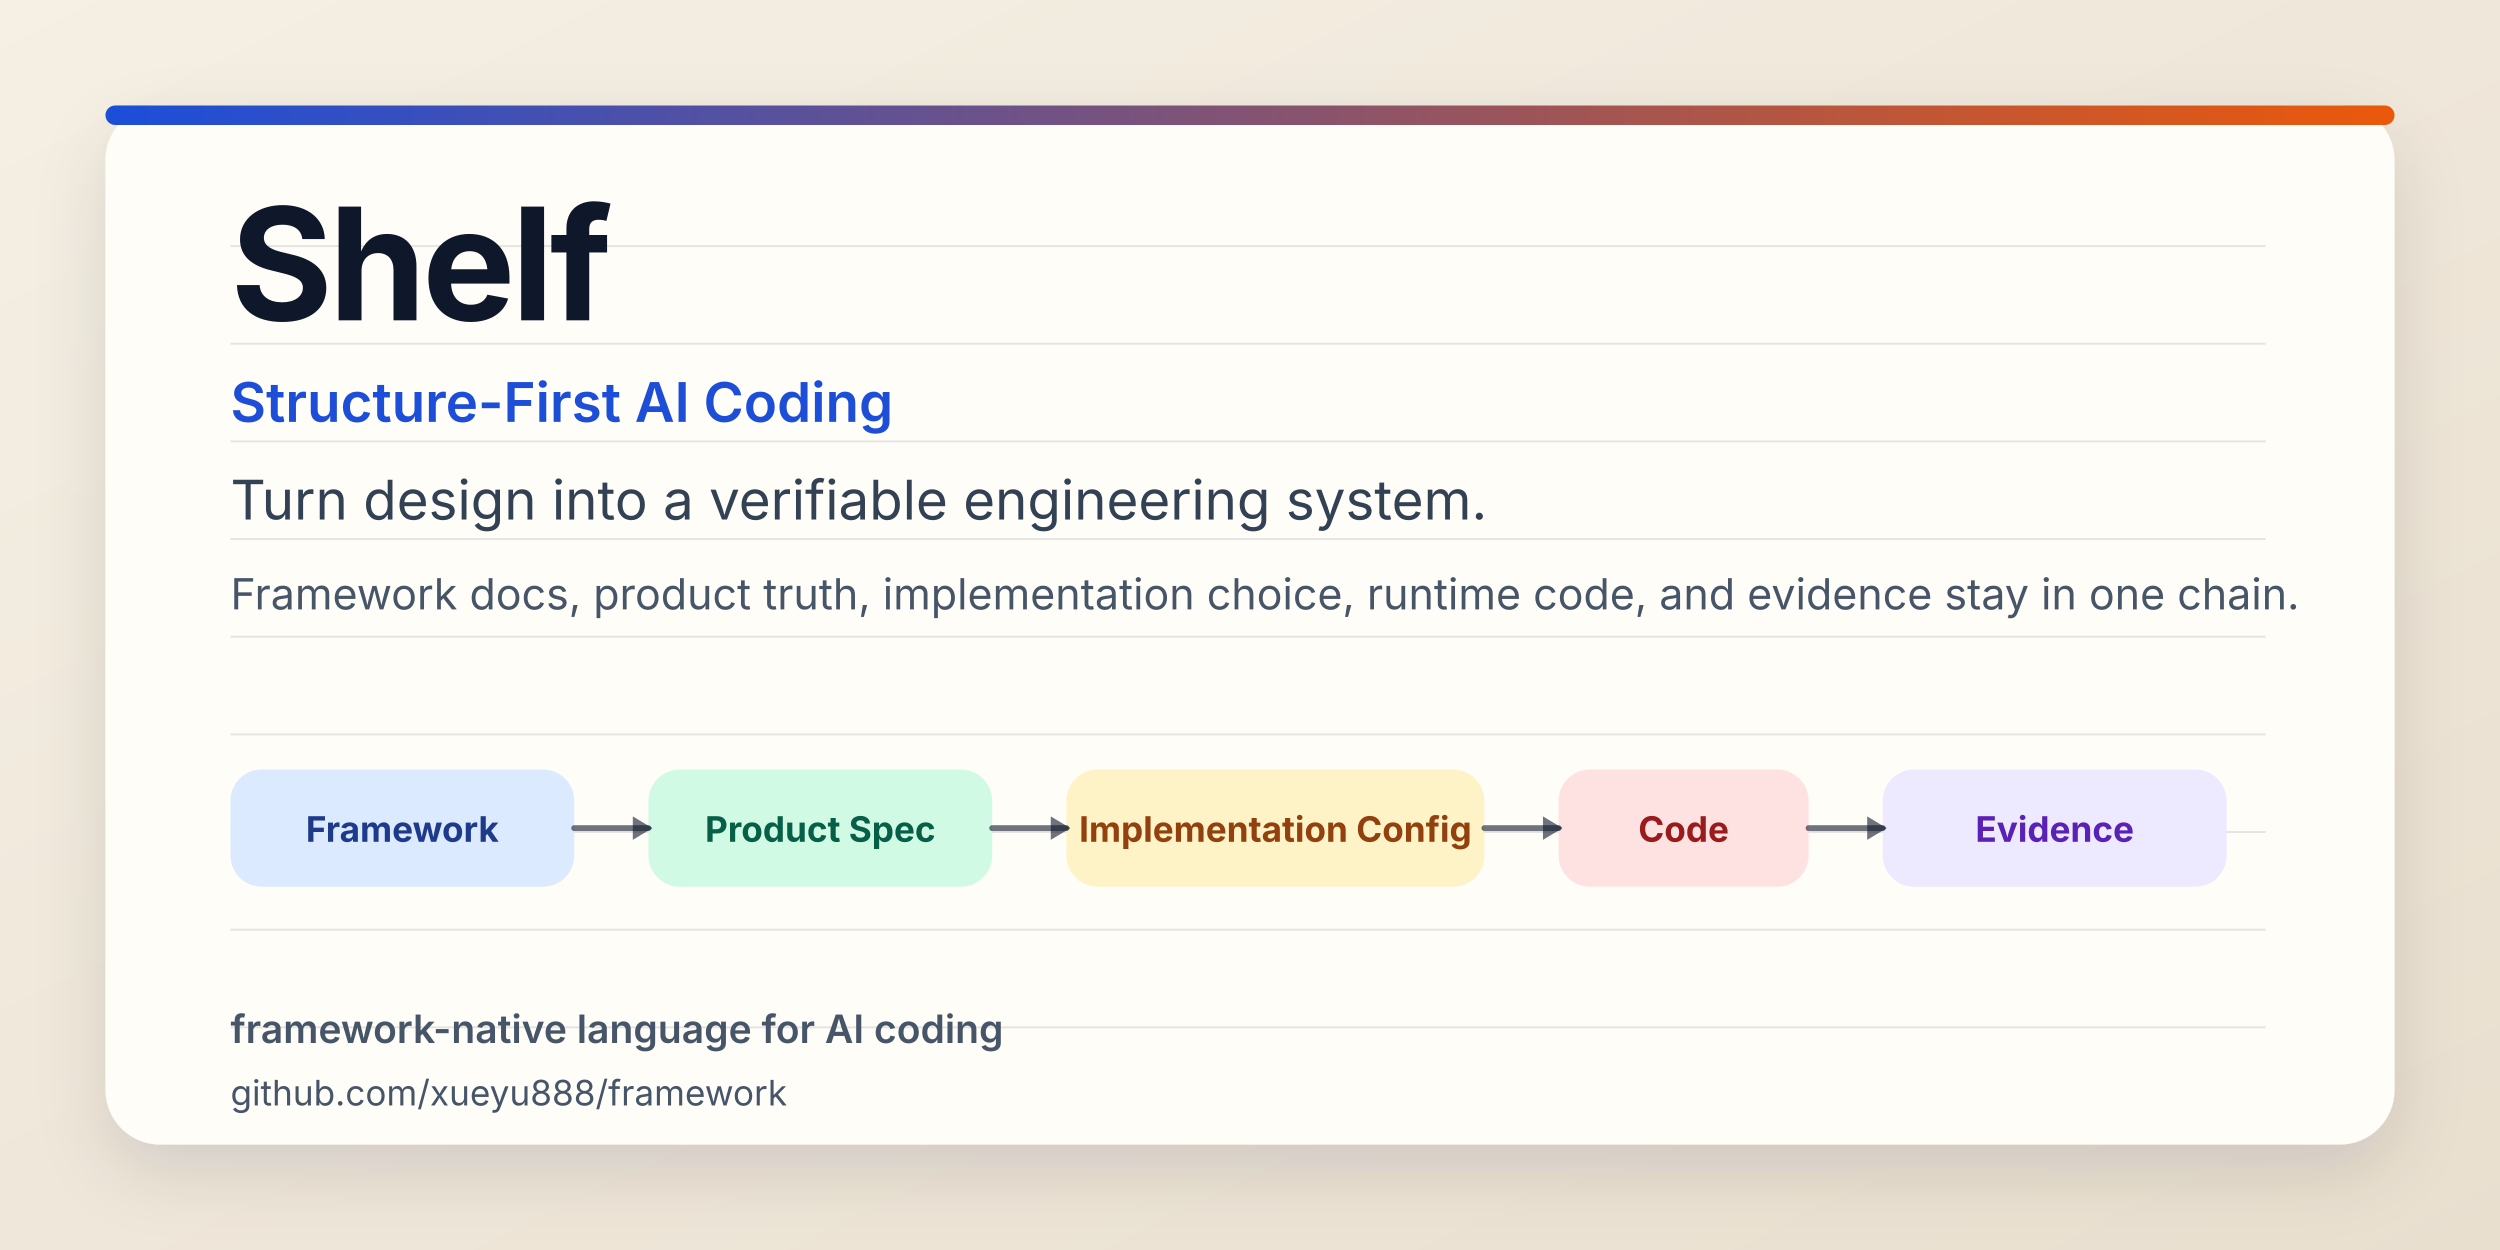
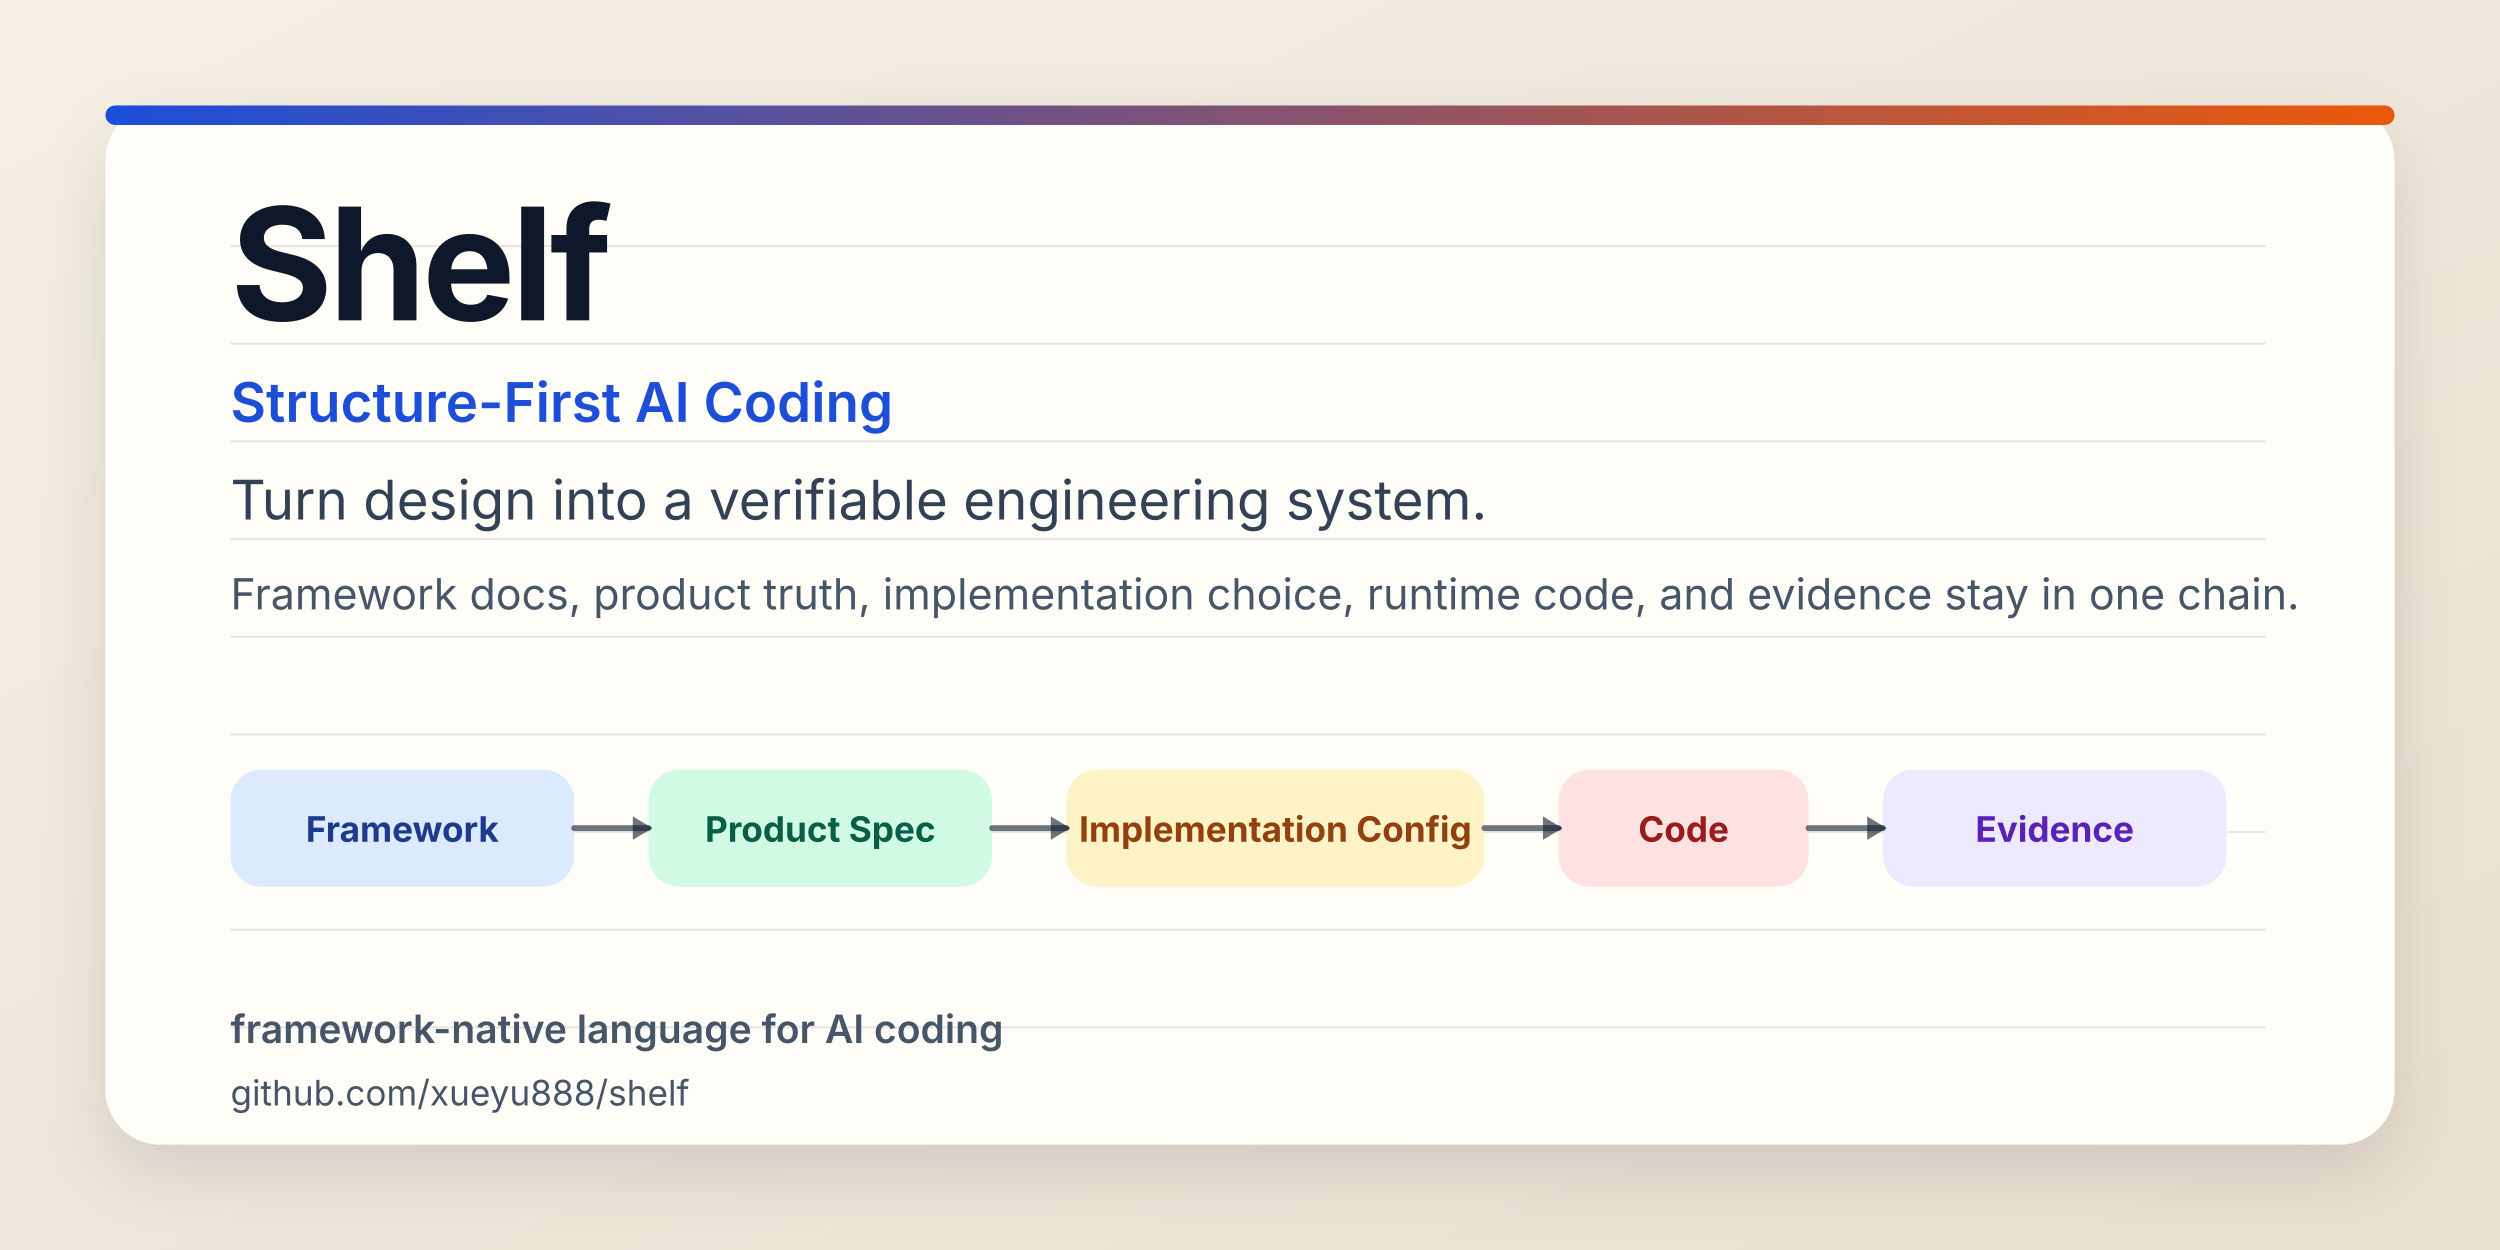
<svg xmlns="http://www.w3.org/2000/svg" width="1280" height="640" viewBox="0 0 1280 640" role="img" aria-labelledby="title desc">
  <defs>
    <linearGradient id="bg" x1="0" y1="0" x2="1" y2="1">
      <stop offset="0%" stop-color="#f5efe4" />
      <stop offset="100%" stop-color="#e9dfcf" />
    </linearGradient>
    <linearGradient id="bar" x1="0" y1="0" x2="1" y2="0">
      <stop offset="0%" stop-color="#1d4ed8" />
      <stop offset="100%" stop-color="#ea580c" />
    </linearGradient>
    <filter id="shadow" x="-10%" y="-10%" width="120%" height="120%">
      <feDropShadow dx="0" dy="14" stdDeviation="18" flood-color="#0f172a" flood-opacity="0.12" />
    </filter>
  </defs>
  <rect width="1280" height="640" fill="url(#bg)" />
  <rect x="54" y="54" width="1172" height="532" rx="28" fill="#fffdf8" filter="url(#shadow)" />
  <rect x="54" y="54" width="1172" height="10" rx="5" fill="url(#bar)" />
  <g opacity="0.12" stroke="#1e293b" stroke-width="1">
    <path d="M118 126 H1160" />
    <path d="M118 176 H1160" />
    <path d="M118 226 H1160" />
    <path d="M118 276 H1160" />
    <path d="M118 326 H1160" />
    <path d="M118 376 H1160" />
    <path d="M118 426 H1160" />
    <path d="M118 476 H1160" />
    <path d="M118 526 H1160" />
  </g>
  <g font-family="Inter, Segoe UI, Helvetica, Arial, sans-serif" fill="#0f172a">
    <text x="118" y="164" font-size="80" font-weight="700" letter-spacing="-2">Shelf</text>
    <text x="118" y="216" font-size="28" font-weight="600" fill="#1d4ed8">Structure-First AI Coding</text>
    <text x="118" y="266" font-size="28" font-weight="400" fill="#334155">
      Turn design into a verifiable engineering system.
    </text>
    <text x="118" y="312" font-size="22" font-weight="400" fill="#475569">
      Framework docs, product truth, implementation choice, runtime code, and evidence stay in one chain.
    </text>
  </g>
  <g font-family="Inter, Segoe UI, Helvetica, Arial, sans-serif" font-size="18" font-weight="700" text-anchor="middle">
    <rect x="118" y="394" width="176" height="60" rx="16" fill="#dbeafe" />
    <text x="206" y="431" fill="#1e3a8a">Framework</text>
    <rect x="332" y="394" width="176" height="60" rx="16" fill="#d1fae5" />
    <text x="420" y="431" fill="#065f46">Product Spec</text>
    <rect x="546" y="394" width="214" height="60" rx="16" fill="#fef3c7" />
    <text x="653" y="431" fill="#92400e">Implementation Config</text>
    <rect x="798" y="394" width="128" height="60" rx="16" fill="#fee2e2" />
    <text x="862" y="431" fill="#991b1b">Code</text>
    <rect x="964" y="394" width="176" height="60" rx="16" fill="#ede9fe" />
    <text x="1052" y="431" fill="#5b21b6">Evidence</text>
  </g>
  <g stroke="#0f172a" stroke-width="3" stroke-linecap="round" opacity="0.6">
    <path d="M294 424 H332" />
    <path d="M508 424 H546" />
    <path d="M760 424 H798" />
    <path d="M926 424 H964" />
  </g>
  <g fill="#0f172a" opacity="0.6">
    <path d="M324 418 l10 6 -10 6 z" />
    <path d="M538 418 l10 6 -10 6 z" />
    <path d="M790 418 l10 6 -10 6 z" />
    <path d="M956 418 l10 6 -10 6 z" />
  </g>
  <g font-family="Inter, Segoe UI, Helvetica, Arial, sans-serif" fill="#475569">
    <text x="118" y="534" font-size="20" font-weight="600">framework-native language for AI coding</text>
-     <text x="118" y="566" font-size="18" font-weight="400">github.com/xueyu888/framework</text>
+     <text x="118" y="566" font-size="18" font-weight="400">github.com/xueyu888/shelf</text>
  </g>
</svg>
